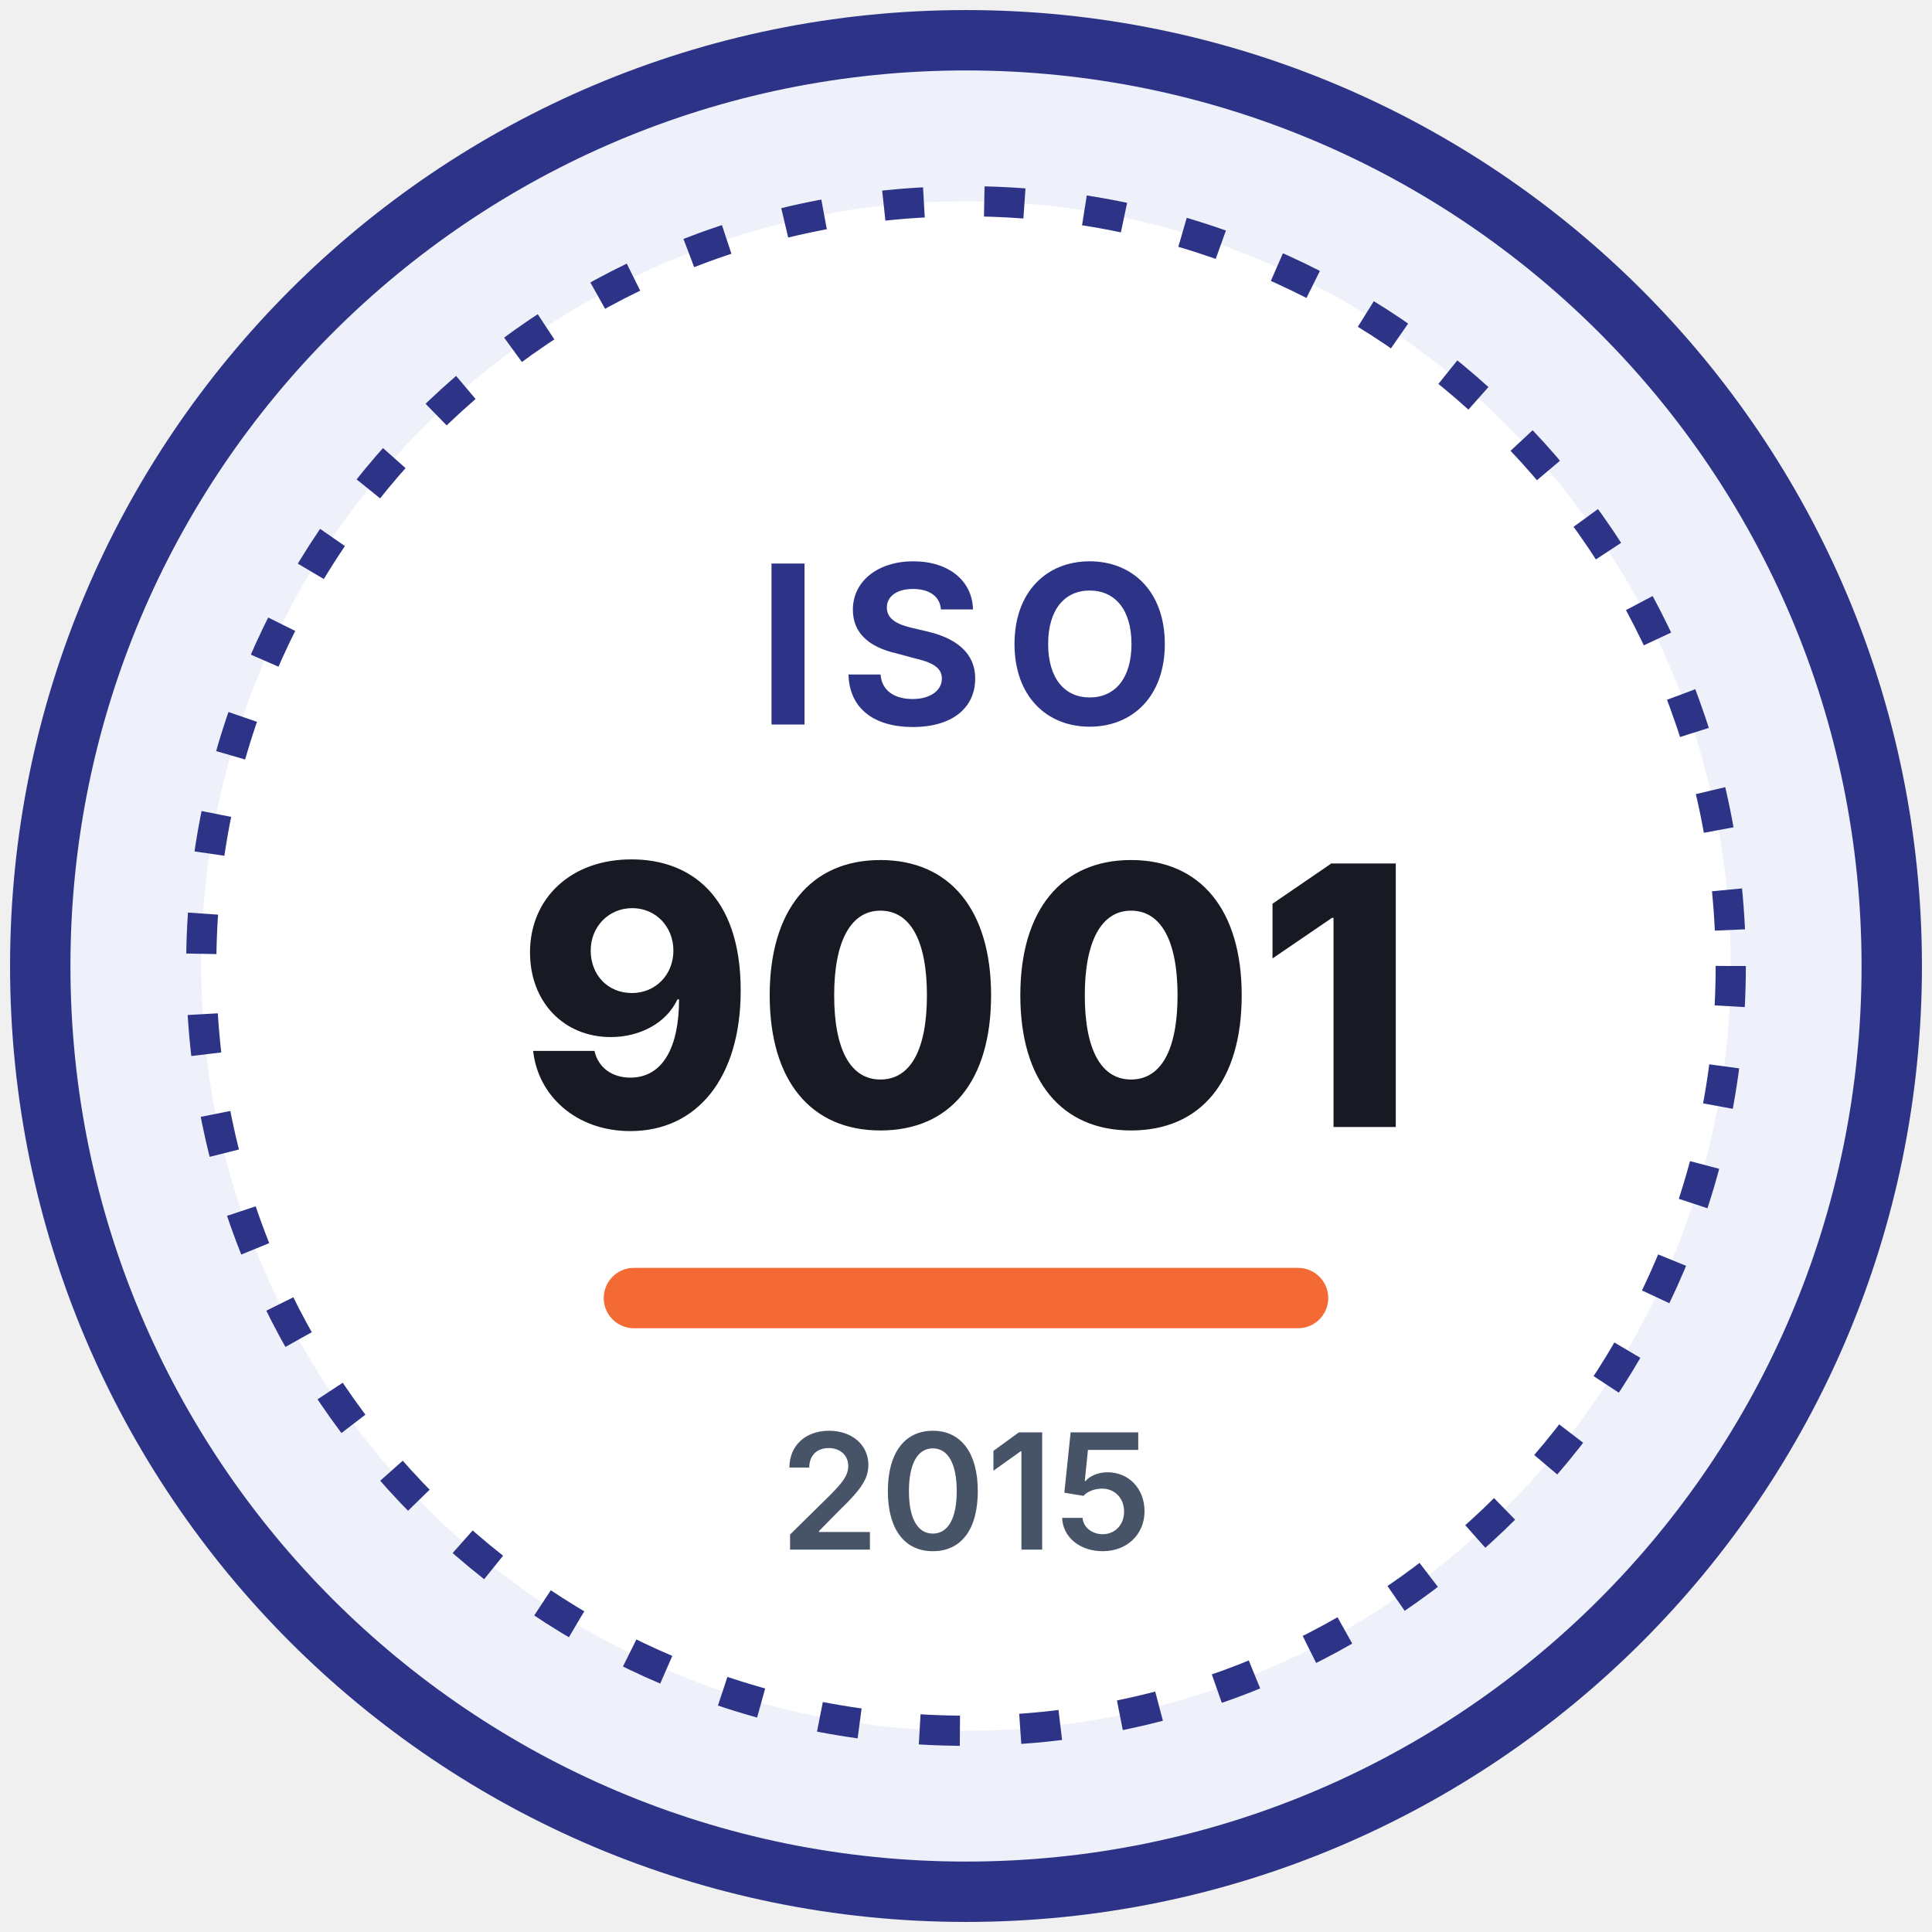
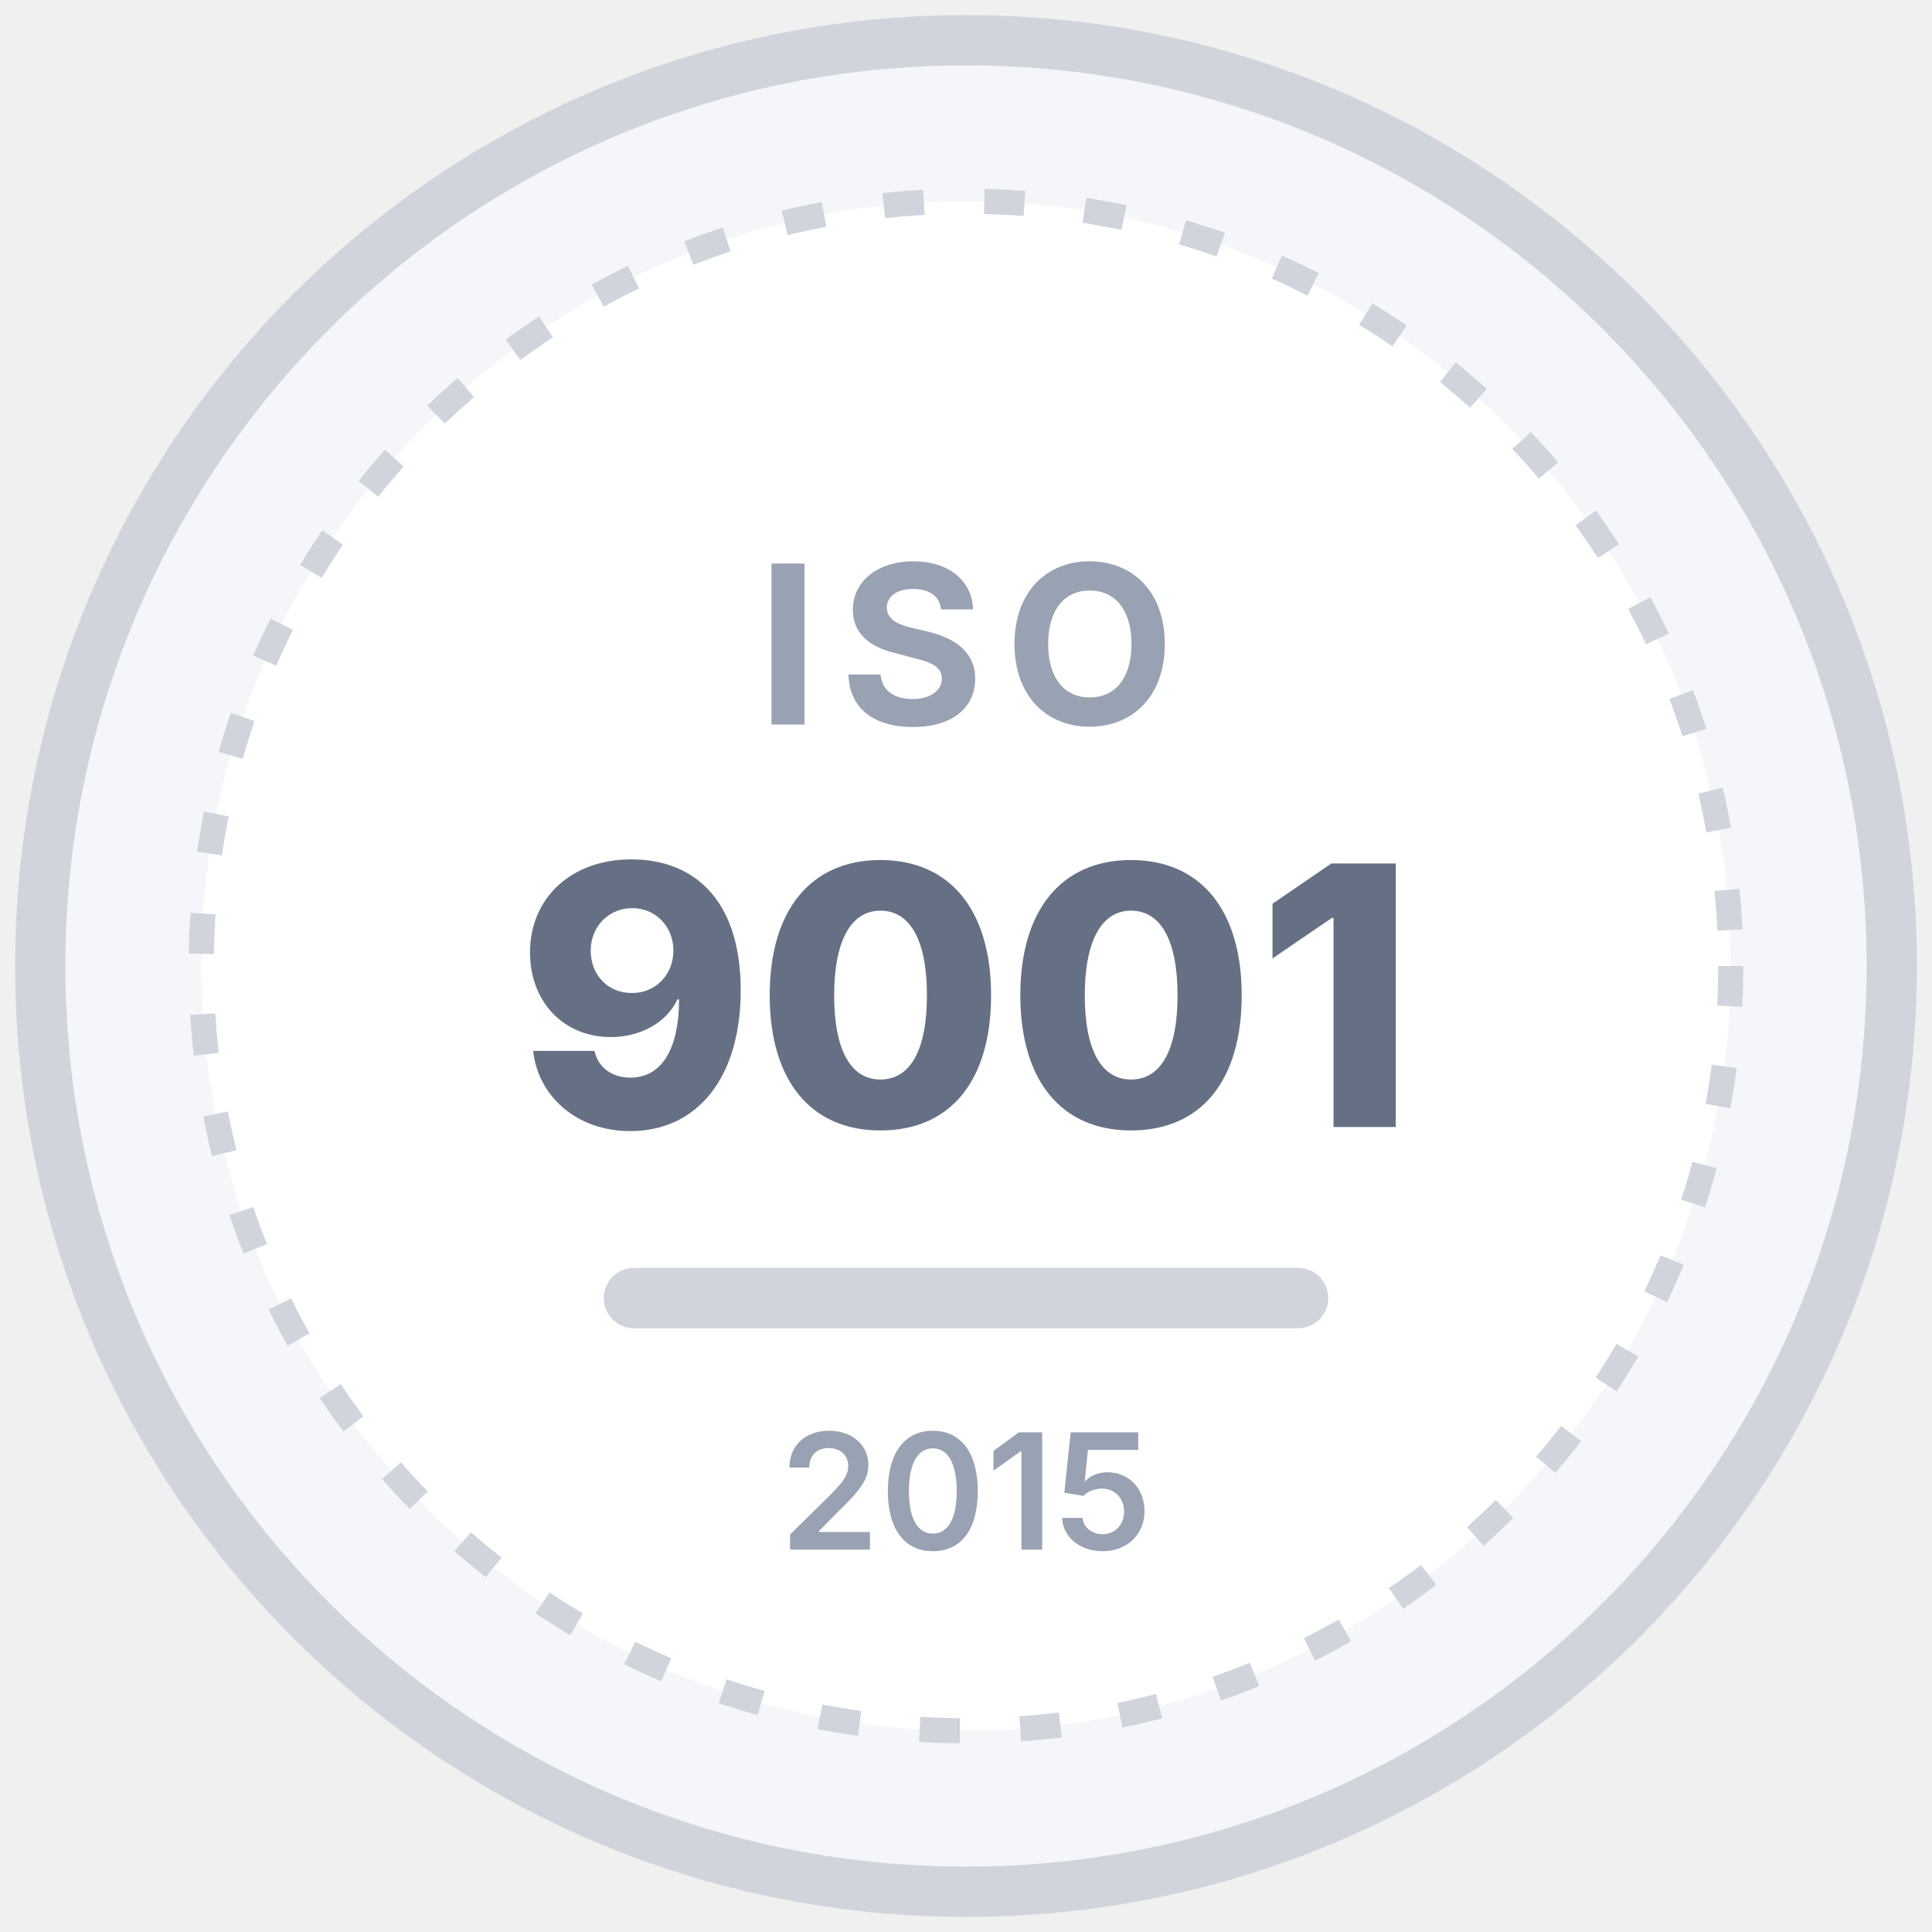
<svg xmlns="http://www.w3.org/2000/svg" viewBox="0 0 96 96" role="img" aria-hidden="true">
-   <circle cx="48" cy="48" r="46" fill="#EEF0FA" />
-   <circle cx="48" cy="48" r="46" fill="none" stroke="#2D3487" stroke-width="3" />
-   <circle cx="48" cy="48" r="38" fill="#FFFFFF" stroke="#2D3487" stroke-width="1.5" stroke-dasharray="2 3" />
-   <text x="48" y="36" text-anchor="middle" font-family="Inter, Arial, sans-serif" font-size="11" font-weight="700" fill="#2D3487" letter-spacing="1">ISO</text>
-   <text x="48" y="56" text-anchor="middle" font-family="Inter, Arial, sans-serif" font-size="18" font-weight="800" fill="#171923">9001</text>
-   <rect x="30" y="63" width="36" height="3" rx="1.5" fill="#F36A35" />
-   <text x="48" y="77" text-anchor="middle" font-family="Inter, Arial, sans-serif" font-size="8" font-weight="600" fill="#475467">2015</text>
+   <circle cx="48" cy="48" r="46" fill="#F5F6FA" />
+   <circle cx="48" cy="48" r="46" fill="none" stroke="#D0D5DD" stroke-width="2.5" />
+   <circle cx="48" cy="48" r="38" fill="#FFFFFF" stroke="#D0D5DD" stroke-width="1.25" stroke-dasharray="2 3" />
+   <text x="48" y="36" text-anchor="middle" font-family="Inter, Arial, sans-serif" font-size="11" font-weight="700" fill="#98A2B3" letter-spacing="1">ISO</text>
+   <text x="48" y="56" text-anchor="middle" font-family="Inter, Arial, sans-serif" font-size="18" font-weight="800" fill="#667085">9001</text>
+   <rect x="30" y="63" width="36" height="3" rx="1.5" fill="#D0D5DD" />
+   <text x="48" y="77" text-anchor="middle" font-family="Inter, Arial, sans-serif" font-size="8" font-weight="600" fill="#98A2B3">2015</text>
</svg>
